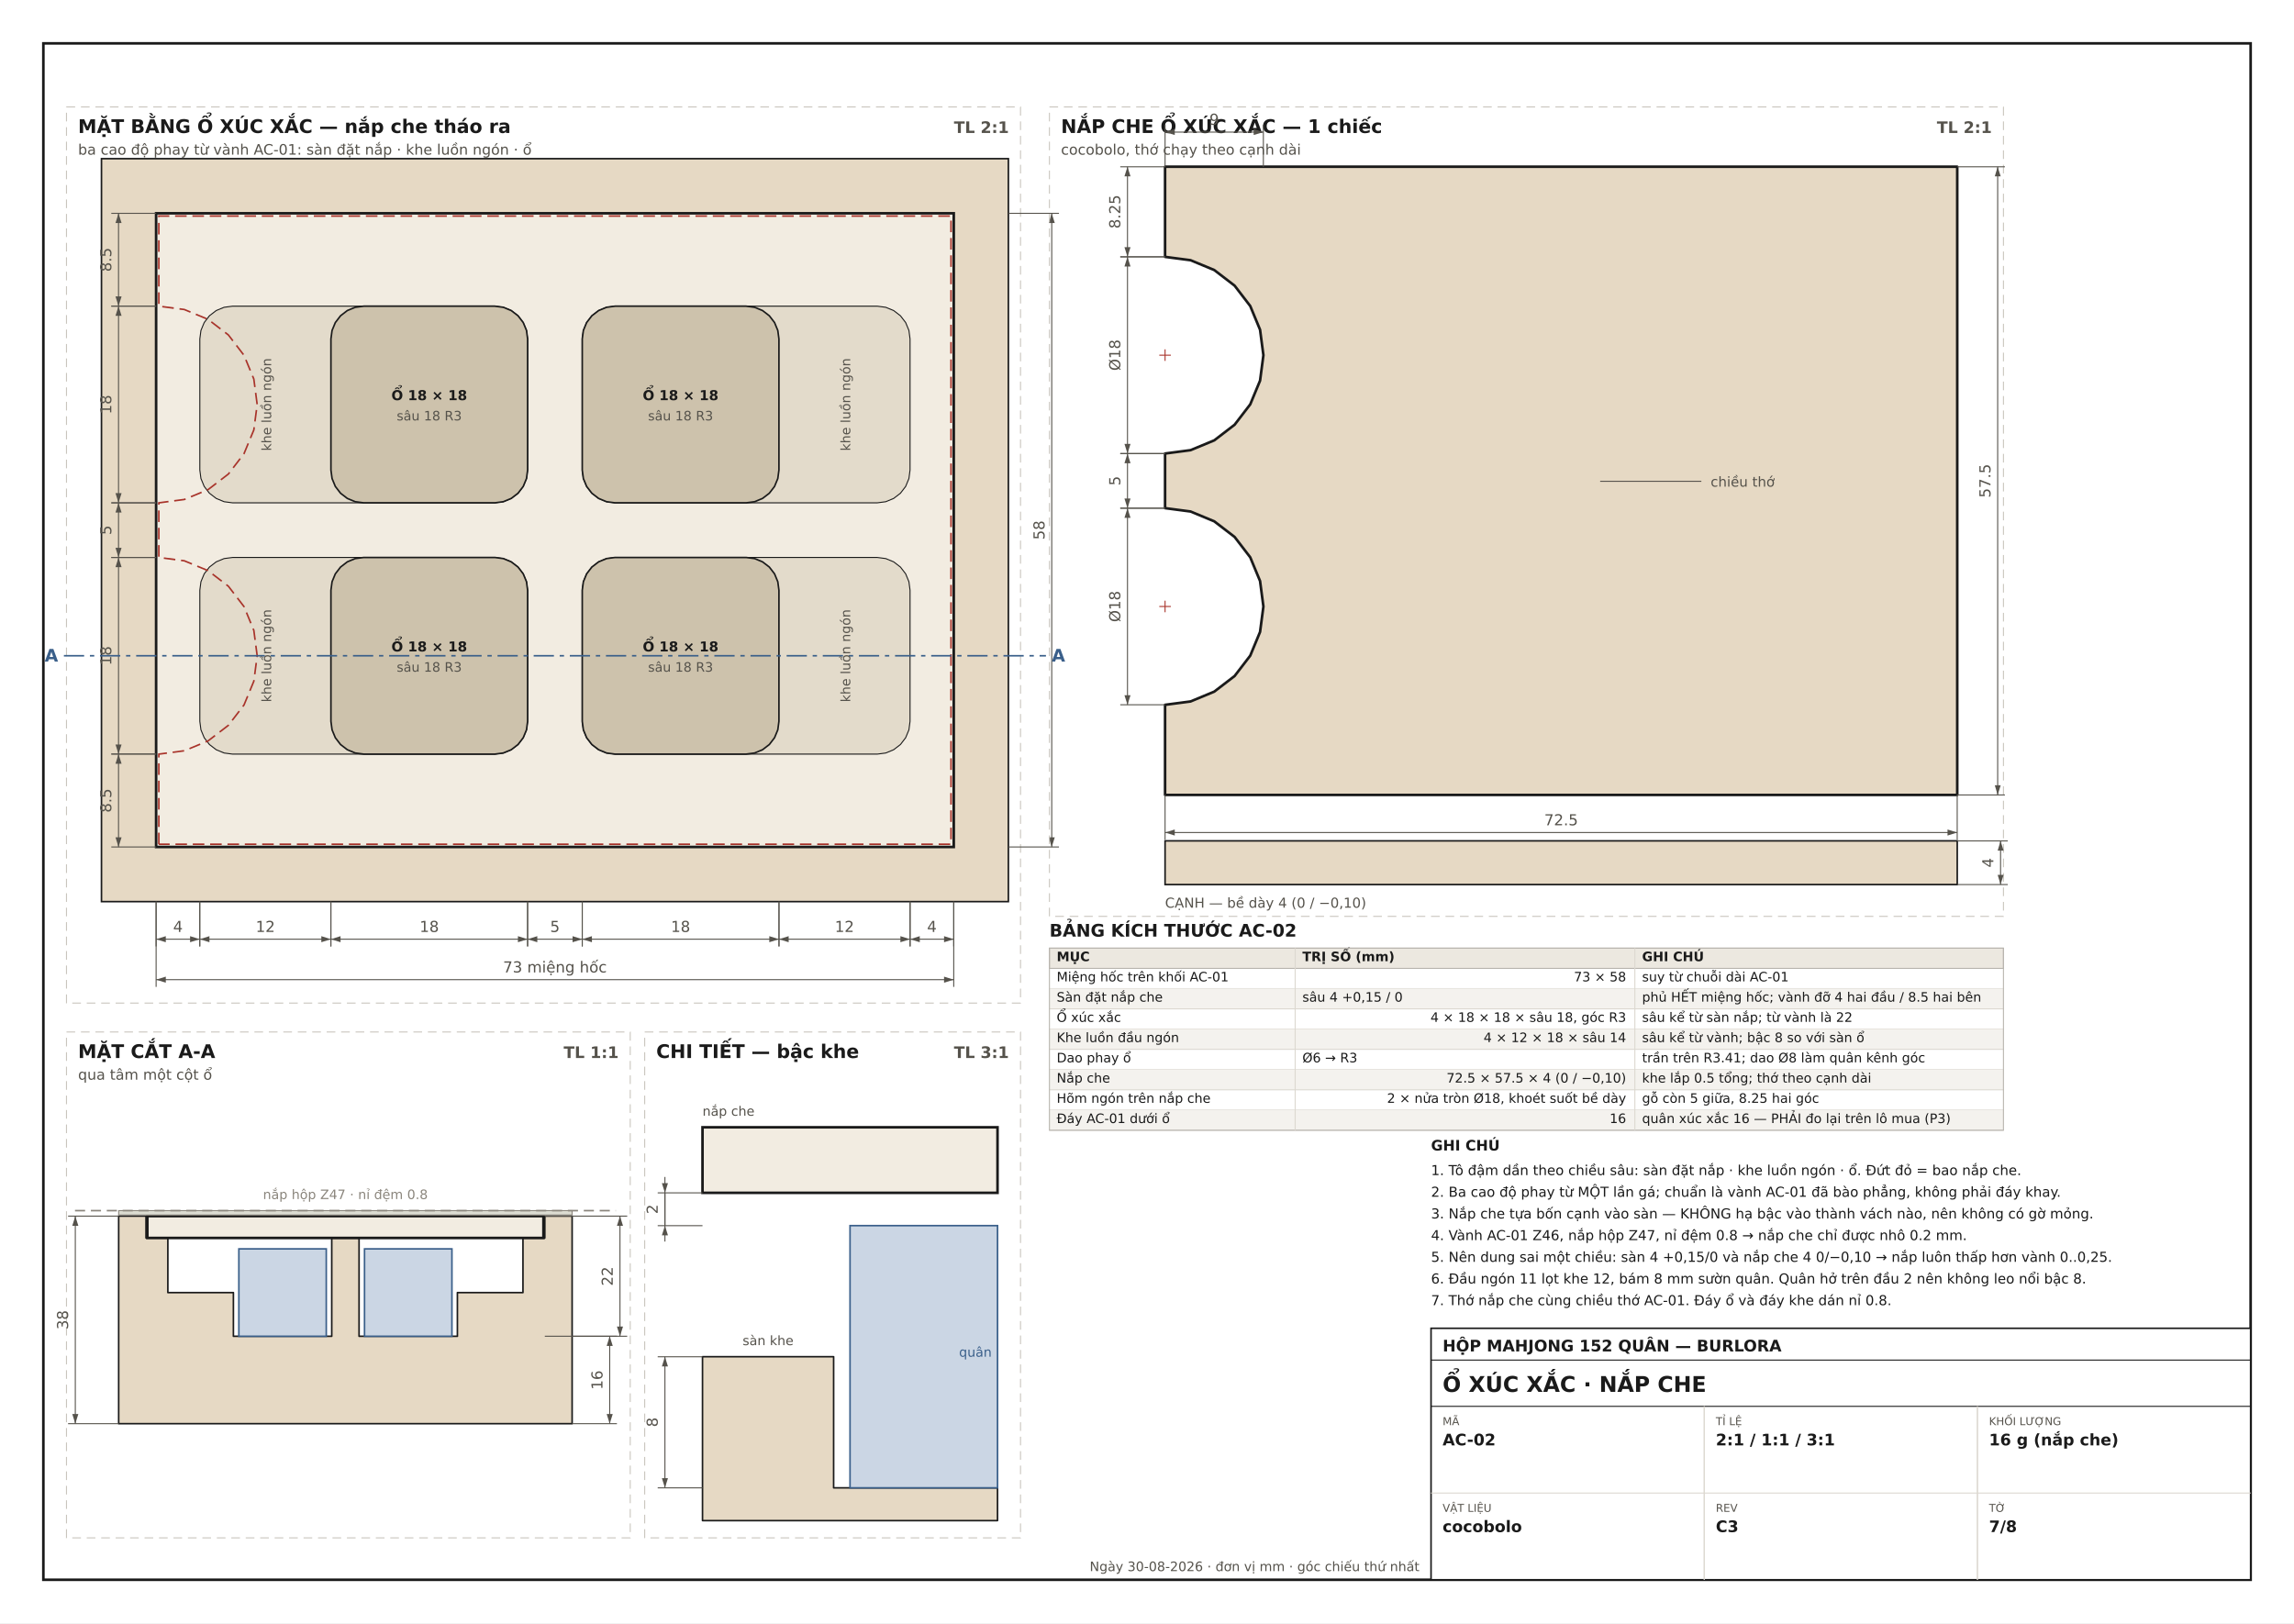
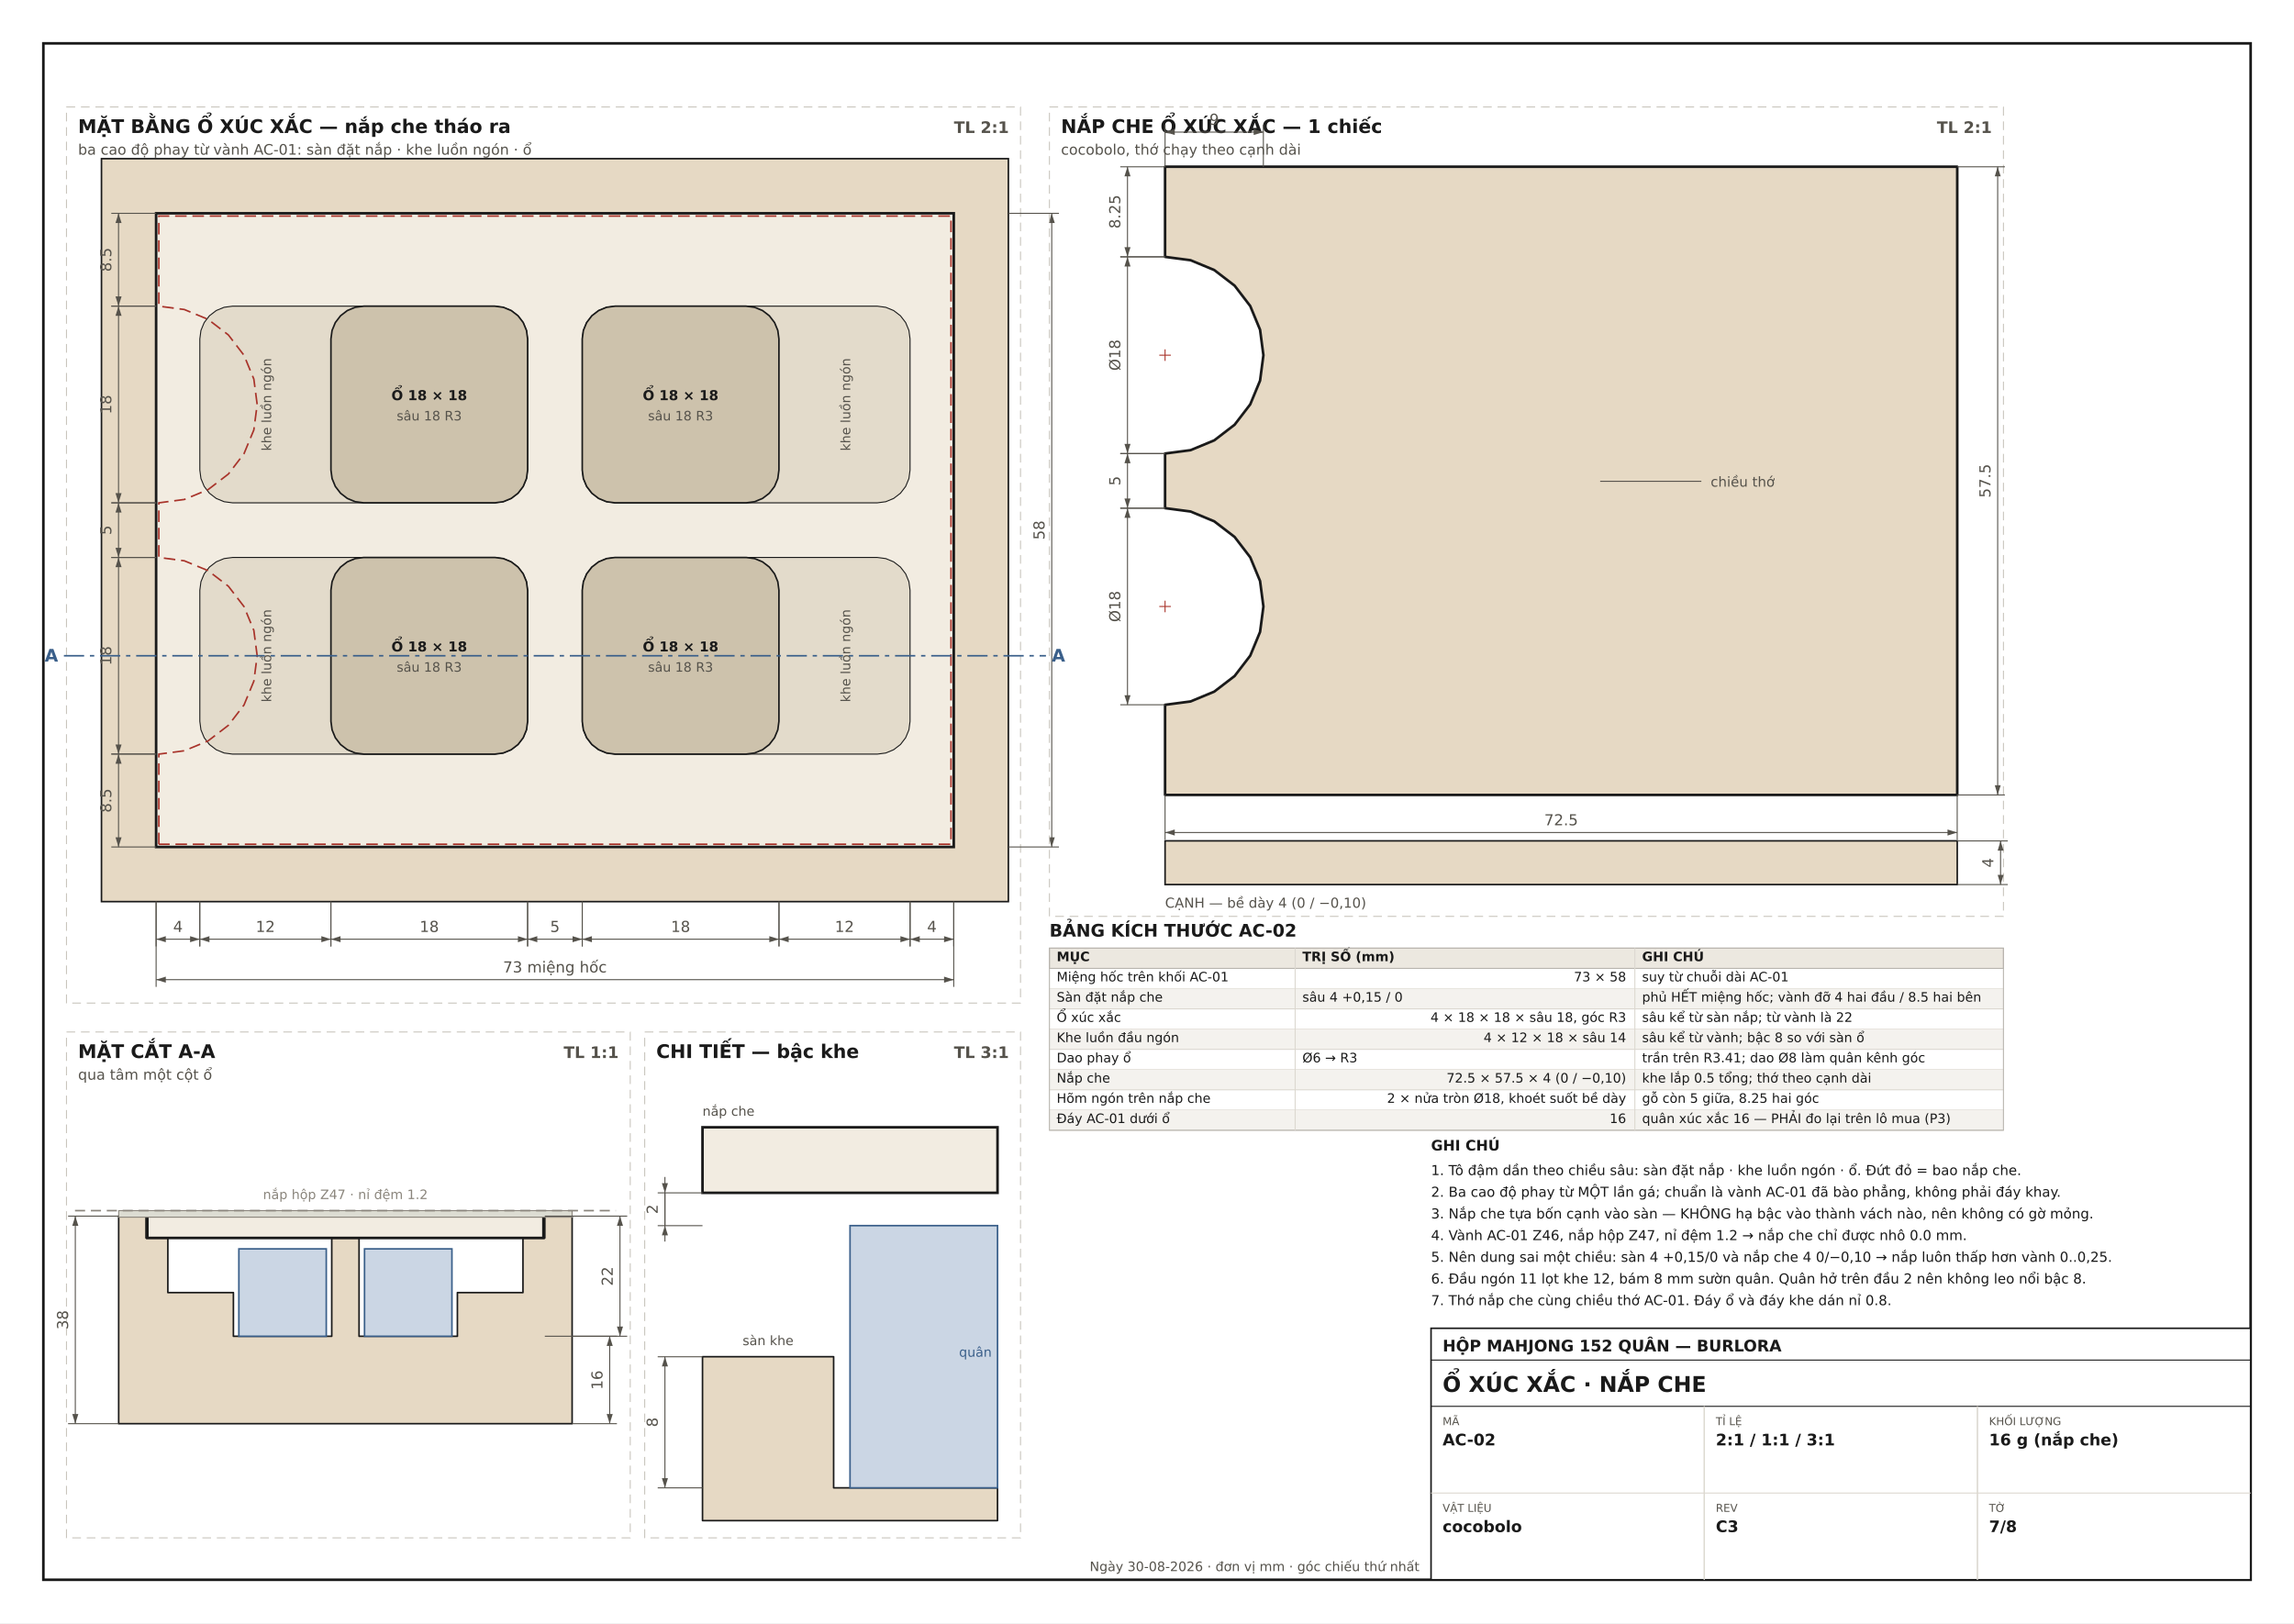
<svg xmlns="http://www.w3.org/2000/svg" width="1587" height="1123" viewBox="0 0 1587 1123" font-family="DejaVu Sans" font-size="10">
  <rect width="100%" height="100%" fill="#ffffff" />
  <rect x="30" y="30" width="1527" height="1063" fill="none" stroke="#1a1a1a" stroke-width="1.8" />
  <text x="990" y="796" font-size="10" font-weight="bold" fill="#1a1a1a">GHI CHÚ</text>
  <text x="990" y="813" font-size="9.5" fill="#1a1a1a">1. Tô đậm dần theo chiều sâu: sàn đặt nắp · khe luồn ngón · ổ. Đứt đỏ = bao nắp che.</text>
  <text x="990" y="828" font-size="9.5" fill="#1a1a1a">2. Ba cao độ phay từ MỘT lần gá; chuẩn là vành AC-01 đã bào phẳng, không phải đáy khay.</text>
  <text x="990" y="843" font-size="9.5" fill="#1a1a1a">3. Nắp che tựa bốn cạnh vào sàn — KHÔNG hạ bậc vào thành vách nào, nên không có gờ mỏng.</text>
-   <text x="990" y="858" font-size="9.5" fill="#1a1a1a">4. Vành AC-01 Z46, nắp hộp Z47, nỉ đệm 0.8 → nắp che chỉ được nhô 0.2 mm.</text>
+   <text x="990" y="858" font-size="9.5" fill="#1a1a1a">4. Vành AC-01 Z46, nắp hộp Z47, nỉ đệm 1.2 → nắp che chỉ được nhô 0.0 mm.</text>
  <text x="990" y="873" font-size="9.5" fill="#1a1a1a">5. Nên dung sai một chiều: sàn 4 +0,15/0 và nắp che 4 0/−0,10 → nắp luôn thấp hơn vành 0..0,25.</text>
  <text x="990" y="888" font-size="9.5" fill="#1a1a1a">6. Đầu ngón 11 lọt khe 12, bám 8 mm sườn quân. Quân hở trên đầu 2 nên không leo nổi bậc 8.</text>
  <text x="990" y="903" font-size="9.5" fill="#1a1a1a">7. Thớ nắp che cùng chiều thớ AC-01. Đáy ổ và đáy khe dán nỉ 0.8.</text>
  <rect x="46" y="74" width="660" height="620" fill="none" stroke="#c9c5bd" stroke-width="0.7" stroke-dasharray="6,4" />
  <text x="54" y="92" font-size="13" font-weight="bold" fill="#1a1a1a">MẶT BẰNG Ổ XÚC XẮC — nắp che tháo ra</text>
  <text x="54" y="107" font-size="10" fill="#55524b">ba cao độ phay từ vành AC-01: sàn đặt nắp · khe luồn ngón · ổ</text>
  <text x="698" y="92" text-anchor="end" font-size="11" font-weight="bold" fill="#55524b">TL 2:1</text>
  <rect x="70.20" y="109.78" width="627.40" height="514.02" fill="#e6d9c4" stroke="#1a1a1a" stroke-width="1.1" />
  <rect x="108.00" y="147.57" width="551.81" height="438.43" fill="#f2ece1" stroke="#1a1a1a" stroke-width="1.8" />
  <polygon points="342.33,521.75 348.20,520.98 353.67,518.71 358.37,515.11 361.97,510.41 364.24,504.94 365.01,499.07 365.01,408.36 364.24,402.49 361.97,397.02 358.37,392.33 353.67,388.72 348.20,386.46 342.33,385.69 160.91,385.69 155.04,386.46 149.57,388.72 144.88,392.33 141.27,397.02 139.01,402.49 138.24,408.36 138.24,499.07 139.01,504.94 141.27,510.41 144.88,515.11 149.57,518.71 155.04,520.98 160.91,521.75" fill="#e3dbcb" stroke="#1a1a1a" stroke-width="0.7" stroke-linejoin="round" />
  <polygon points="606.90,521.75 612.77,520.98 618.24,518.71 622.93,515.11 626.54,510.41 628.80,504.94 629.57,499.07 629.57,408.36 628.80,402.49 626.54,397.02 622.93,392.33 618.24,388.72 612.77,386.46 606.90,385.69 425.48,385.69 419.61,386.46 414.14,388.72 409.45,392.33 405.84,397.02 403.58,402.49 402.80,408.36 402.80,499.07 403.58,504.94 405.84,510.41 409.45,515.11 414.14,518.71 419.61,520.98 425.48,521.75" fill="#e3dbcb" stroke="#1a1a1a" stroke-width="0.7" stroke-linejoin="round" />
  <polygon points="342.33,347.89 348.20,347.12 353.67,344.85 358.37,341.25 361.97,336.55 364.24,331.08 365.01,325.21 365.01,234.50 364.24,228.63 361.97,223.17 358.37,218.47 353.67,214.86 348.20,212.60 342.33,211.83 160.91,211.83 155.04,212.60 149.57,214.86 144.88,218.47 141.27,223.17 139.01,228.63 138.24,234.50 138.24,325.21 139.01,331.08 141.27,336.55 144.88,341.25 149.57,344.85 155.04,347.12 160.91,347.89" fill="#e3dbcb" stroke="#1a1a1a" stroke-width="0.7" stroke-linejoin="round" />
  <polygon points="606.90,347.89 612.77,347.12 618.24,344.85 622.93,341.25 626.54,336.55 628.80,331.08 629.57,325.21 629.57,234.50 628.80,228.63 626.54,223.17 622.93,218.47 618.24,214.86 612.77,212.60 606.90,211.83 425.48,211.83 419.61,212.60 414.14,214.86 409.45,218.47 405.84,223.17 403.58,228.63 402.80,234.50 402.80,325.21 403.58,331.08 405.84,336.55 409.45,341.25 414.14,344.85 419.61,347.12 425.48,347.89" fill="#e3dbcb" stroke="#1a1a1a" stroke-width="0.7" stroke-linejoin="round" />
  <polygon points="342.33,521.75 348.20,520.98 353.67,518.71 358.37,515.11 361.97,510.41 364.24,504.94 365.01,499.07 365.01,408.36 364.24,402.49 361.97,397.02 358.37,392.33 353.67,388.72 348.20,386.46 342.33,385.69 251.62,385.69 245.75,386.46 240.28,388.72 235.59,392.33 231.98,397.02 229.72,402.49 228.94,408.36 228.94,499.07 229.72,504.94 231.98,510.41 235.59,515.11 240.28,518.71 245.75,520.98 251.62,521.75" fill="#cdc2ac" stroke="#1a1a1a" stroke-width="1.1" stroke-linejoin="round" />
  <polygon points="516.19,521.75 522.06,520.98 527.53,518.71 532.22,515.11 535.83,510.41 538.09,504.94 538.87,499.07 538.87,408.36 538.09,402.49 535.83,397.02 532.22,392.33 527.53,388.72 522.06,386.46 516.19,385.69 425.48,385.69 419.61,386.46 414.14,388.72 409.45,392.33 405.84,397.02 403.58,402.49 402.80,408.36 402.80,499.07 403.58,504.94 405.84,510.41 409.45,515.11 414.14,518.71 419.61,520.98 425.48,521.75" fill="#cdc2ac" stroke="#1a1a1a" stroke-width="1.1" stroke-linejoin="round" />
  <polygon points="342.33,347.89 348.20,347.12 353.67,344.85 358.37,341.25 361.97,336.55 364.24,331.08 365.01,325.21 365.01,234.50 364.24,228.63 361.97,223.17 358.37,218.47 353.67,214.86 348.20,212.60 342.33,211.83 251.62,211.83 245.75,212.60 240.28,214.86 235.59,218.47 231.98,223.17 229.72,228.63 228.94,234.50 228.94,325.21 229.72,331.08 231.98,336.55 235.59,341.25 240.28,344.85 245.75,347.12 251.62,347.89" fill="#cdc2ac" stroke="#1a1a1a" stroke-width="1.1" stroke-linejoin="round" />
  <polygon points="516.19,347.89 522.06,347.12 527.53,344.85 532.22,341.25 535.83,336.55 538.09,331.08 538.87,325.21 538.87,234.50 538.09,228.63 535.83,223.17 532.22,218.47 527.53,214.86 522.06,212.60 516.19,211.83 425.48,211.83 419.61,212.60 414.14,214.86 409.45,218.47 405.84,223.17 403.58,228.63 402.80,234.50 402.80,325.21 403.58,331.08 405.84,336.55 409.45,341.25 414.14,344.85 419.61,347.12 425.48,347.89" fill="#cdc2ac" stroke="#1a1a1a" stroke-width="1.1" stroke-linejoin="round" />
  <path d="M 109.89,584.11 L 109.89,521.75 L 109.89,521.75 L 127.50,519.43 L 143.91,512.63 L 158.00,501.82 L 168.81,487.73 L 175.60,471.32 L 177.92,453.72 L 175.60,436.11 L 168.81,419.70 L 158.00,405.61 L 143.91,394.80 L 127.50,388.00 L 109.89,385.69 L 109.89,385.69 L 109.89,347.89 L 109.89,347.89 L 127.50,345.57 L 143.91,338.78 L 158.00,327.96 L 168.81,313.87 L 175.60,297.47 L 177.92,279.86 L 175.60,262.25 L 168.81,245.84 L 158.00,231.75 L 143.91,220.94 L 127.50,214.14 L 109.89,211.83 L 109.89,211.83 L 109.89,149.46 L 657.92,149.46 L 657.92,584.11 L 109.89,584.11" fill="none" stroke="#a8332a" stroke-width="1.1" stroke-dasharray="8,4" />
  <line x1="108.0" y1="623.8" x2="108.0" y2="654.8" stroke="#55524b" stroke-width="0.7" />
  <line x1="138.2" y1="623.8" x2="138.2" y2="654.8" stroke="#55524b" stroke-width="0.7" />
  <line x1="108.0" y1="649.8" x2="138.2" y2="649.8" stroke="#55524b" stroke-width="0.7" />
  <polygon points="108.0,649.8 114.7,647.7 114.7,651.9" fill="#55524b" />
  <polygon points="138.2,649.8 131.5,651.9 131.5,647.7" fill="#55524b" />
  <text x="123.118" y="644.795" text-anchor="middle" font-size="10.5" fill="#55524b">4</text>
  <line x1="138.2" y1="623.8" x2="138.2" y2="654.8" stroke="#55524b" stroke-width="0.7" />
  <line x1="228.9" y1="623.8" x2="228.9" y2="654.8" stroke="#55524b" stroke-width="0.7" />
  <line x1="138.2" y1="649.8" x2="228.9" y2="649.8" stroke="#55524b" stroke-width="0.7" />
  <polygon points="138.2,649.8 144.9,647.7 144.9,651.9" fill="#55524b" />
  <polygon points="228.9,649.8 222.3,651.9 222.3,647.7" fill="#55524b" />
  <text x="183.591" y="644.795" text-anchor="middle" font-size="10.5" fill="#55524b">12</text>
  <line x1="228.9" y1="623.8" x2="228.9" y2="654.8" stroke="#55524b" stroke-width="0.7" />
  <line x1="365.0" y1="623.8" x2="365.0" y2="654.8" stroke="#55524b" stroke-width="0.7" />
  <line x1="228.9" y1="649.8" x2="365.0" y2="649.8" stroke="#55524b" stroke-width="0.7" />
  <polygon points="228.9,649.8 235.6,647.7 235.6,651.9" fill="#55524b" />
  <polygon points="365.0,649.8 358.3,651.9 358.3,647.7" fill="#55524b" />
  <text x="296.976" y="644.795" text-anchor="middle" font-size="10.5" fill="#55524b">18</text>
  <line x1="365.0" y1="623.8" x2="365.0" y2="654.8" stroke="#55524b" stroke-width="0.7" />
  <line x1="402.8" y1="623.8" x2="402.8" y2="654.8" stroke="#55524b" stroke-width="0.7" />
  <line x1="365.0" y1="649.8" x2="402.8" y2="649.8" stroke="#55524b" stroke-width="0.7" />
  <polygon points="365.0,649.8 371.7,647.7 371.7,651.9" fill="#55524b" />
  <polygon points="402.8,649.8 396.1,651.9 396.1,647.7" fill="#55524b" />
  <text x="383.906" y="644.795" text-anchor="middle" font-size="10.5" fill="#55524b">5</text>
  <line x1="402.8" y1="623.8" x2="402.8" y2="654.8" stroke="#55524b" stroke-width="0.7" />
  <line x1="538.9" y1="623.8" x2="538.9" y2="654.8" stroke="#55524b" stroke-width="0.7" />
  <line x1="402.8" y1="649.8" x2="538.9" y2="649.8" stroke="#55524b" stroke-width="0.7" />
  <polygon points="402.8,649.8 409.5,647.7 409.5,651.9" fill="#55524b" />
  <polygon points="538.9,649.8 532.2,651.9 532.2,647.7" fill="#55524b" />
  <text x="470.835" y="644.795" text-anchor="middle" font-size="10.5" fill="#55524b">18</text>
  <line x1="538.9" y1="623.8" x2="538.9" y2="654.8" stroke="#55524b" stroke-width="0.7" />
  <line x1="629.6" y1="623.8" x2="629.6" y2="654.8" stroke="#55524b" stroke-width="0.7" />
  <line x1="538.9" y1="649.8" x2="629.6" y2="649.8" stroke="#55524b" stroke-width="0.7" />
  <polygon points="538.9,649.8 545.6,647.7 545.6,651.9" fill="#55524b" />
  <polygon points="629.6,649.8 622.9,651.9 622.9,647.7" fill="#55524b" />
  <text x="584.221" y="644.795" text-anchor="middle" font-size="10.5" fill="#55524b">12</text>
  <line x1="629.6" y1="623.8" x2="629.6" y2="654.8" stroke="#55524b" stroke-width="0.7" />
  <line x1="659.8" y1="623.8" x2="659.8" y2="654.8" stroke="#55524b" stroke-width="0.7" />
  <line x1="629.6" y1="649.8" x2="659.8" y2="649.8" stroke="#55524b" stroke-width="0.7" />
  <polygon points="629.6,649.8 636.3,647.7 636.3,651.9" fill="#55524b" />
  <polygon points="659.8,649.8 653.1,651.9 653.1,647.7" fill="#55524b" />
  <text x="644.693" y="644.795" text-anchor="middle" font-size="10.5" fill="#55524b">4</text>
  <line x1="108.0" y1="623.8" x2="108.0" y2="682.8" stroke="#55524b" stroke-width="0.7" />
  <line x1="659.8" y1="623.8" x2="659.8" y2="682.8" stroke="#55524b" stroke-width="0.7" />
  <line x1="108.0" y1="677.8" x2="659.8" y2="677.8" stroke="#55524b" stroke-width="0.7" />
  <polygon points="108.0,677.8 114.7,675.7 114.7,679.9" fill="#55524b" />
  <polygon points="659.8,677.8 653.1,679.9 653.1,675.7" fill="#55524b" />
  <text x="383.906" y="672.795" text-anchor="middle" font-size="10.5" fill="#55524b">73  miệng hốc</text>
  <line x1="108.0" y1="586.0" x2="77.0" y2="586.0" stroke="#55524b" stroke-width="0.7" />
  <line x1="108.0" y1="521.7" x2="77.0" y2="521.7" stroke="#55524b" stroke-width="0.7" />
  <line x1="82.0" y1="586.0" x2="82.0" y2="521.7" stroke="#55524b" stroke-width="0.7" />
  <polygon points="82.0,586.0 79.9,579.3 84.1,579.3" fill="#55524b" />
  <polygon points="82.0,521.7 84.1,528.4 79.9,528.4" fill="#55524b" />
  <g transform="translate(77.0,553.9) rotate(-90)">
    <text x="0" y="0" text-anchor="middle" font-size="10.5" fill="#55524b">8.5</text>
  </g>
  <line x1="108.0" y1="521.7" x2="77.0" y2="521.7" stroke="#55524b" stroke-width="0.7" />
  <line x1="108.0" y1="385.7" x2="77.0" y2="385.7" stroke="#55524b" stroke-width="0.7" />
  <line x1="82.0" y1="521.7" x2="82.0" y2="385.7" stroke="#55524b" stroke-width="0.7" />
  <polygon points="82.0,521.7 79.9,515.1 84.1,515.1" fill="#55524b" />
  <polygon points="82.0,385.7 84.1,392.4 79.9,392.4" fill="#55524b" />
  <g transform="translate(77.0,453.7) rotate(-90)">
    <text x="0" y="0" text-anchor="middle" font-size="10.5" fill="#55524b">18</text>
  </g>
  <line x1="108.0" y1="385.7" x2="77.0" y2="385.7" stroke="#55524b" stroke-width="0.7" />
  <line x1="108.0" y1="347.9" x2="77.0" y2="347.9" stroke="#55524b" stroke-width="0.7" />
  <line x1="82.0" y1="385.7" x2="82.0" y2="347.9" stroke="#55524b" stroke-width="0.7" />
  <polygon points="82.0,385.7 79.9,379.0 84.1,379.0" fill="#55524b" />
  <polygon points="82.0,347.9 84.1,354.6 79.9,354.6" fill="#55524b" />
  <g transform="translate(77.0,366.8) rotate(-90)">
    <text x="0" y="0" text-anchor="middle" font-size="10.5" fill="#55524b">5</text>
  </g>
  <line x1="108.0" y1="347.9" x2="77.0" y2="347.9" stroke="#55524b" stroke-width="0.7" />
  <line x1="108.0" y1="211.8" x2="77.0" y2="211.8" stroke="#55524b" stroke-width="0.7" />
  <line x1="82.0" y1="347.9" x2="82.0" y2="211.8" stroke="#55524b" stroke-width="0.7" />
  <polygon points="82.0,347.9 79.9,341.2 84.1,341.2" fill="#55524b" />
  <polygon points="82.0,211.8 84.1,218.5 79.9,218.5" fill="#55524b" />
  <g transform="translate(77.0,279.9) rotate(-90)">
    <text x="0" y="0" text-anchor="middle" font-size="10.5" fill="#55524b">18</text>
  </g>
  <line x1="108.0" y1="211.8" x2="77.0" y2="211.8" stroke="#55524b" stroke-width="0.7" />
  <line x1="108.0" y1="147.6" x2="77.0" y2="147.6" stroke="#55524b" stroke-width="0.7" />
  <line x1="82.0" y1="211.8" x2="82.0" y2="147.6" stroke="#55524b" stroke-width="0.7" />
  <polygon points="82.0,211.8 79.9,205.1 84.1,205.1" fill="#55524b" />
  <polygon points="82.0,147.6 84.1,154.3 79.9,154.3" fill="#55524b" />
  <g transform="translate(77.0,179.7) rotate(-90)">
    <text x="0" y="0" text-anchor="middle" font-size="10.5" fill="#55524b">8.5</text>
  </g>
  <line x1="697.6" y1="586.0" x2="732.6" y2="586.0" stroke="#55524b" stroke-width="0.7" />
  <line x1="697.6" y1="147.6" x2="732.6" y2="147.6" stroke="#55524b" stroke-width="0.7" />
  <line x1="727.6" y1="586.0" x2="727.6" y2="147.6" stroke="#55524b" stroke-width="0.7" />
  <polygon points="727.6,586.0 725.5,579.3 729.7,579.3" fill="#55524b" />
  <polygon points="727.6,147.6 729.7,154.3 725.5,154.3" fill="#55524b" />
  <g transform="translate(722.6,366.8) rotate(-90)">
    <text x="0" y="0" text-anchor="middle" font-size="10.5" fill="#55524b">58</text>
  </g>
  <path d="M 44.2,453.7 L 723.6,453.7" stroke="#3a5f8a" stroke-width="1.1" stroke-dasharray="14,4,3,4" />
  <text x="40.205" y="457.717" text-anchor="end" font-size="12" font-weight="bold" fill="#3a5f8a">A</text>
  <text x="727.606" y="457.717" text-anchor="start" font-size="12" font-weight="bold" fill="#3a5f8a">A</text>
  <text x="296.976" y="450.717" text-anchor="middle" font-size="9.5" font-weight="bold" fill="#1a1a1a">Ổ 18 × 18</text>
  <text x="296.976" y="464.717" text-anchor="middle" font-size="9" fill="#55524b">sâu 18  R3</text>
  <text x="470.835" y="450.717" text-anchor="middle" font-size="9.5" font-weight="bold" fill="#1a1a1a">Ổ 18 × 18</text>
  <text x="470.835" y="464.717" text-anchor="middle" font-size="9" fill="#55524b">sâu 18  R3</text>
  <text x="296.976" y="276.858" text-anchor="middle" font-size="9.5" font-weight="bold" fill="#1a1a1a">Ổ 18 × 18</text>
  <text x="296.976" y="290.858" text-anchor="middle" font-size="9" fill="#55524b">sâu 18  R3</text>
  <text x="470.835" y="276.858" text-anchor="middle" font-size="9.5" font-weight="bold" fill="#1a1a1a">Ổ 18 × 18</text>
  <text x="470.835" y="290.858" text-anchor="middle" font-size="9" fill="#55524b">sâu 18  R3</text>
  <g transform="translate(183.6,453.7) rotate(-90)">
    <text x="0" y="4" text-anchor="middle" font-size="9" fill="#55524b">khe luồn ngón</text>
  </g>
  <g transform="translate(584.2,453.7) rotate(-90)">
    <text x="0" y="4" text-anchor="middle" font-size="9" fill="#55524b">khe luồn ngón</text>
  </g>
  <g transform="translate(183.6,279.9) rotate(-90)">
    <text x="0" y="4" text-anchor="middle" font-size="9" fill="#55524b">khe luồn ngón</text>
  </g>
  <g transform="translate(584.2,279.9) rotate(-90)">
    <text x="0" y="4" text-anchor="middle" font-size="9" fill="#55524b">khe luồn ngón</text>
  </g>
  <rect x="46" y="714" width="390" height="350" fill="none" stroke="#c9c5bd" stroke-width="0.7" stroke-dasharray="6,4" />
  <text x="54" y="732" font-size="13" font-weight="bold" fill="#1a1a1a">MẶT CẮT A-A</text>
  <text x="54" y="747" font-size="10" fill="#55524b">qua tâm một cột ổ</text>
  <text x="428" y="732" text-anchor="end" font-size="11" font-weight="bold" fill="#55524b">TL 1:1</text>
  <polygon points="82.10,985.00 395.80,985.00 395.80,841.38 376.91,841.38 376.91,856.50 361.79,856.50 361.79,894.29 316.43,894.29 316.43,924.53 248.40,924.53 248.40,856.50 229.50,856.50 229.50,924.53 161.47,924.53 161.47,894.29 116.12,894.29 116.12,856.50 101.00,856.50 101.00,841.38 82.10,841.38" fill="#e6d9c4" stroke="#1a1a1a" stroke-width="1.1" stroke-linejoin="round" />
  <rect x="101.94" y="841.38" width="274.02" height="15.12" fill="#f2ece1" stroke="#1a1a1a" stroke-width="1.8" />
  <rect x="165.25" y="864.06" width="60.47" height="60.47" fill="#cbd6e4" stroke="#3a5f8a" stroke-width="1.1" />
  <rect x="252.18" y="864.06" width="60.47" height="60.47" fill="#cbd6e4" stroke="#3a5f8a" stroke-width="1.1" />
-   <rect x="82.10" y="837.60" width="313.70" height="3.02" fill="#dcdcd2" stroke="#8a857c" stroke-width="0.7" />
+   <rect x="82.10" y="837.60" width="313.70" height="4.54" fill="#dcdcd2" stroke="#8a857c" stroke-width="0.7" />
  <path d="M 51.87,837.60 L 426.04,837.60" fill="none" stroke="#8a857c" stroke-width="1.1" stroke-dasharray="7,4" />
  <line x1="82.1" y1="985.0" x2="47.1" y2="985.0" stroke="#55524b" stroke-width="0.7" />
  <line x1="82.1" y1="841.4" x2="47.1" y2="841.4" stroke="#55524b" stroke-width="0.7" />
  <line x1="52.1" y1="985.0" x2="52.1" y2="841.4" stroke="#55524b" stroke-width="0.7" />
  <polygon points="52.1,985.0 50.0,978.3 54.2,978.3" fill="#55524b" />
  <polygon points="52.1,841.4 54.2,848.1 50.0,848.1" fill="#55524b" />
  <g transform="translate(47.1,913.2) rotate(-90)">
    <text x="0" y="0" text-anchor="middle" font-size="10.5" fill="#55524b">38</text>
  </g>
  <line x1="395.8" y1="985.0" x2="426.8" y2="985.0" stroke="#55524b" stroke-width="0.7" />
  <line x1="395.8" y1="924.5" x2="426.8" y2="924.5" stroke="#55524b" stroke-width="0.7" />
  <line x1="421.8" y1="985.0" x2="421.8" y2="924.5" stroke="#55524b" stroke-width="0.7" />
  <polygon points="421.8,985.0 419.7,978.3 423.9,978.3" fill="#55524b" />
  <polygon points="421.8,924.5 423.9,931.2 419.7,931.2" fill="#55524b" />
  <g transform="translate(416.8,954.8) rotate(-90)">
    <text x="0" y="0" text-anchor="middle" font-size="10.5" fill="#55524b">16</text>
  </g>
  <line x1="376.9" y1="924.5" x2="433.9" y2="924.5" stroke="#55524b" stroke-width="0.7" />
  <line x1="376.9" y1="841.4" x2="433.9" y2="841.4" stroke="#55524b" stroke-width="0.7" />
  <line x1="428.9" y1="924.5" x2="428.9" y2="841.4" stroke="#55524b" stroke-width="0.7" />
  <polygon points="428.9,924.5 426.8,917.8 431.0,917.8" fill="#55524b" />
  <polygon points="428.9,841.4 431.0,848.1 426.8,848.1" fill="#55524b" />
  <g transform="translate(423.9,883.0) rotate(-90)">
    <text x="0" y="0" text-anchor="middle" font-size="10.5" fill="#55524b">22</text>
  </g>
-   <text x="238.953" y="829.598" text-anchor="middle" font-size="9" fill="#8a857c">nắp hộp Z47 · nỉ đệm 0.8</text>
+   <text x="238.953" y="829.598" text-anchor="middle" font-size="9" fill="#8a857c">nắp hộp Z47 · nỉ đệm 1.2</text>
  <rect x="726" y="74" width="660" height="560" fill="none" stroke="#c9c5bd" stroke-width="0.7" stroke-dasharray="6,4" />
  <text x="734" y="92" font-size="13" font-weight="bold" fill="#1a1a1a">NẮP CHE Ổ XÚC XẮC — 1 chiếc</text>
  <text x="734" y="107" font-size="10" fill="#55524b">cocobolo, thớ chạy theo cạnh dài</text>
  <text x="1378" y="92" text-anchor="end" font-size="11" font-weight="bold" fill="#55524b">TL 2:1</text>
  <polygon points="806.00,550.00 806.00,487.64 806.00,487.64 823.61,485.32 840.02,478.52 854.11,467.71 864.92,453.62 871.71,437.21 874.03,419.61 871.71,402.00 864.92,385.59 854.11,371.50 840.02,360.69 823.61,353.89 806.00,351.57 806.00,351.57 806.00,313.78 806.00,313.78 823.61,311.46 840.02,304.67 854.11,293.85 864.92,279.76 871.71,263.36 874.03,245.75 871.71,228.14 864.92,211.73 854.11,197.64 840.02,186.83 823.61,180.03 806.00,177.72 806.00,177.72 806.00,115.35 1354.03,115.35 1354.03,550.00 806.00,550.00" fill="#e6d9c4" stroke="#1a1a1a" stroke-width="1.8" stroke-linejoin="round" />
  <line x1="806.0" y1="550.0" x2="806.0" y2="581.0" stroke="#55524b" stroke-width="0.7" />
  <line x1="1354.0" y1="550.0" x2="1354.0" y2="581.0" stroke="#55524b" stroke-width="0.7" />
  <line x1="806.0" y1="576.0" x2="1354.0" y2="576.0" stroke="#55524b" stroke-width="0.7" />
  <polygon points="806.0,576.0 812.7,573.9 812.7,578.1" fill="#55524b" />
  <polygon points="1354.0,576.0 1347.3,578.1 1347.3,573.9" fill="#55524b" />
  <text x="1080.016" y="571.0" text-anchor="middle" font-size="10.5" fill="#55524b">72.5</text>
  <line x1="1354.0" y1="550.0" x2="1387.0" y2="550.0" stroke="#55524b" stroke-width="0.7" />
  <line x1="1354.0" y1="115.4" x2="1387.0" y2="115.4" stroke="#55524b" stroke-width="0.7" />
  <line x1="1382.0" y1="550.0" x2="1382.0" y2="115.4" stroke="#55524b" stroke-width="0.7" />
  <polygon points="1382.0,550.0 1380.0,543.3 1384.1,543.3" fill="#55524b" />
  <polygon points="1382.0,115.4 1384.1,122.0 1380.0,122.0" fill="#55524b" />
  <g transform="translate(1377.0,332.7) rotate(-90)">
    <text x="0" y="0" text-anchor="middle" font-size="10.5" fill="#55524b">57.5</text>
  </g>
  <path d="M 802.0,419.606 L 810.0,419.606 M 806.0,415.6 L 806.0,423.6" stroke="#a8332a" stroke-width="0.7" />
  <line x1="806.0" y1="487.6" x2="775.0" y2="487.6" stroke="#55524b" stroke-width="0.7" />
  <line x1="806.0" y1="351.6" x2="775.0" y2="351.6" stroke="#55524b" stroke-width="0.7" />
  <line x1="780.0" y1="487.6" x2="780.0" y2="351.6" stroke="#55524b" stroke-width="0.7" />
  <polygon points="780.0,487.6 777.9,481.0 782.1,481.0" fill="#55524b" />
  <polygon points="780.0,351.6 782.1,358.3 777.9,358.3" fill="#55524b" />
  <g transform="translate(775.0,419.6) rotate(-90)">
    <text x="0" y="0" text-anchor="middle" font-size="10.5" fill="#55524b">Ø18</text>
  </g>
  <path d="M 802.0,245.748 L 810.0,245.748 M 806.0,241.7 L 806.0,249.7" stroke="#a8332a" stroke-width="0.7" />
  <line x1="806.0" y1="313.8" x2="775.0" y2="313.8" stroke="#55524b" stroke-width="0.7" />
  <line x1="806.0" y1="177.7" x2="775.0" y2="177.7" stroke="#55524b" stroke-width="0.7" />
  <line x1="780.0" y1="313.8" x2="780.0" y2="177.7" stroke="#55524b" stroke-width="0.7" />
  <polygon points="780.0,313.8 777.9,307.1 782.1,307.1" fill="#55524b" />
  <polygon points="780.0,177.7 782.1,184.4 777.9,184.4" fill="#55524b" />
  <g transform="translate(775.0,245.7) rotate(-90)">
    <text x="0" y="0" text-anchor="middle" font-size="10.5" fill="#55524b">Ø18</text>
  </g>
  <line x1="806.0" y1="351.6" x2="775.0" y2="351.6" stroke="#55524b" stroke-width="0.7" />
  <line x1="806.0" y1="313.8" x2="775.0" y2="313.8" stroke="#55524b" stroke-width="0.7" />
  <line x1="780.0" y1="351.6" x2="780.0" y2="313.8" stroke="#55524b" stroke-width="0.7" />
  <polygon points="780.0,351.6 777.9,344.9 782.1,344.9" fill="#55524b" />
  <polygon points="780.0,313.8 782.1,320.5 777.9,320.5" fill="#55524b" />
  <g transform="translate(775.0,332.7) rotate(-90)">
    <text x="0" y="0" text-anchor="middle" font-size="10.5" fill="#55524b">5</text>
  </g>
  <line x1="806.0" y1="177.7" x2="775.0" y2="177.7" stroke="#55524b" stroke-width="0.7" />
  <line x1="806.0" y1="115.4" x2="775.0" y2="115.4" stroke="#55524b" stroke-width="0.7" />
  <line x1="780.0" y1="177.7" x2="780.0" y2="115.4" stroke="#55524b" stroke-width="0.7" />
  <polygon points="780.0,177.7 777.9,171.0 782.1,171.0" fill="#55524b" />
  <polygon points="780.0,115.4 782.1,122.0 777.9,122.0" fill="#55524b" />
  <g transform="translate(775.0,146.5) rotate(-90)">
    <text x="0" y="0" text-anchor="middle" font-size="10.5" fill="#55524b">8.25</text>
  </g>
  <line x1="806.0" y1="115.4" x2="806.0" y2="86.4" stroke="#55524b" stroke-width="0.7" />
  <line x1="874.0" y1="115.4" x2="874.0" y2="86.4" stroke="#55524b" stroke-width="0.7" />
  <line x1="806.0" y1="91.4" x2="874.0" y2="91.4" stroke="#55524b" stroke-width="0.7" />
  <polygon points="806.0,91.4 812.7,89.3 812.7,93.4" fill="#55524b" />
  <polygon points="874.0,91.4 867.3,93.4 867.3,89.3" fill="#55524b" />
  <text x="840.016" y="86.354" text-anchor="middle" font-size="10.5" fill="#55524b">9</text>
  <path d="M 1107,333 L 1177,333" stroke="#55524b" stroke-width="0.7" />
  <text x="1183.417" y="336.677" font-size="9.5" fill="#55524b">chiều thớ</text>
  <rect x="806.00" y="581.76" width="548.03" height="30.24" fill="#e6d9c4" stroke="#1a1a1a" stroke-width="1.1" />
  <line x1="1354.0" y1="612.0" x2="1389.0" y2="612.0" stroke="#55524b" stroke-width="0.7" />
  <line x1="1354.0" y1="581.8" x2="1389.0" y2="581.8" stroke="#55524b" stroke-width="0.7" />
  <line x1="1384.0" y1="612.0" x2="1384.0" y2="581.8" stroke="#55524b" stroke-width="0.7" />
  <polygon points="1384.0,612.0 1382.0,605.3 1386.1,605.3" fill="#55524b" />
  <polygon points="1384.0,581.8 1386.1,588.5 1382.0,588.5" fill="#55524b" />
  <g transform="translate(1379.0,596.9) rotate(-90)">
    <text x="0" y="0" text-anchor="middle" font-size="10.5" fill="#55524b">4</text>
  </g>
  <text x="806" y="628" font-size="9.5" fill="#55524b">CẠNH — bề dày 4 (0 / −0,10)</text>
  <rect x="446" y="714" width="260" height="350" fill="none" stroke="#c9c5bd" stroke-width="0.7" stroke-dasharray="6,4" />
  <text x="454" y="732" font-size="13" font-weight="bold" fill="#1a1a1a">CHI TIẾT — bậc khe</text>
  <text x="698" y="732" text-anchor="end" font-size="11" font-weight="bold" fill="#55524b">TL 3:1</text>
  <polygon points="486.00,1052.06 690.09,1052.06 690.09,1029.38 576.71,1029.38 576.71,938.67 486.00,938.67" fill="#e6d9c4" stroke="#1a1a1a" stroke-width="1.1" stroke-linejoin="round" />
  <rect x="486.00" y="779.93" width="204.09" height="45.35" fill="#f2ece1" stroke="#1a1a1a" stroke-width="1.8" />
  <rect x="588.05" y="847.97" width="102.05" height="181.42" fill="#cbd6e4" stroke="#3a5f8a" stroke-width="1.1" />
  <line x1="486.0" y1="1029.4" x2="455.0" y2="1029.4" stroke="#55524b" stroke-width="0.7" />
  <line x1="486.0" y1="938.7" x2="455.0" y2="938.7" stroke="#55524b" stroke-width="0.7" />
  <line x1="460.0" y1="1029.4" x2="460.0" y2="938.7" stroke="#55524b" stroke-width="0.7" />
  <polygon points="460.0,1029.4 457.9,1022.7 462.1,1022.7" fill="#55524b" />
  <polygon points="460.0,938.7 462.1,945.4 457.9,945.4" fill="#55524b" />
  <g transform="translate(455.0,984.0) rotate(-90)">
    <text x="0" y="0" text-anchor="middle" font-size="10.5" fill="#55524b">8</text>
  </g>
  <line x1="486.0" y1="848.0" x2="455.0" y2="848.0" stroke="#55524b" stroke-width="0.7" />
  <line x1="486.0" y1="825.3" x2="455.0" y2="825.3" stroke="#55524b" stroke-width="0.7" />
  <line x1="460.0" y1="848.0" x2="460.0" y2="825.3" stroke="#55524b" stroke-width="0.7" />
  <line x1="460.0" y1="859.0" x2="460.0" y2="814.3" stroke="#55524b" stroke-width="0.7" />
  <polygon points="460.0,848.0 462.1,854.7 457.9,854.7" fill="#55524b" />
  <polygon points="460.0,825.3 457.9,818.6 462.1,818.6" fill="#55524b" />
  <g transform="translate(455.0,836.6) rotate(-90)">
    <text x="0" y="0" text-anchor="middle" font-size="10.5" fill="#55524b">2</text>
  </g>
  <text x="531.354" y="930.674" text-anchor="middle" font-size="9" fill="#55524b">sàn khe</text>
  <text x="686.095" y="938.674" text-anchor="end" font-size="9" fill="#3a5f8a">quân</text>
  <text x="486.0" y="771.934" font-size="9" fill="#55524b">nắp che</text>
  <text x="726" y="648" font-size="12" font-weight="bold" fill="#1a1a1a">BẢNG KÍCH THƯỚC AC-02</text>
  <rect x="726" y="656" width="660" height="14" fill="#ece8e0" stroke="#b8b5ae" stroke-width="0.7" />
  <text x="731" y="665" font-size="9" font-weight="bold" fill="#1a1a1a">MỤC</text>
  <text x="901" y="665" font-size="9" font-weight="bold" fill="#1a1a1a">TRỊ SỐ (mm)</text>
  <text x="1136" y="665" font-size="9" font-weight="bold" fill="#1a1a1a">GHI CHÚ</text>
  <text x="731" y="679" text-anchor="start" font-size="9" fill="#1a1a1a">Miệng hốc trên khối AC-01</text>
  <text x="1125" y="679" text-anchor="end" font-size="9" fill="#1a1a1a">73 × 58</text>
  <text x="1136" y="679" text-anchor="start" font-size="9" fill="#1a1a1a">suy từ chuỗi dài AC-01</text>
  <line x1="726" y1="684.0" x2="1386" y2="684.0" stroke="#dcd8d0" stroke-width="0.7" />
  <rect x="726" y="684" width="660" height="14" fill="#f4f2ee" />
  <text x="731" y="693" text-anchor="start" font-size="9" fill="#1a1a1a">Sàn đặt nắp che</text>
  <text x="901" y="693" text-anchor="start" font-size="9" fill="#1a1a1a">sâu 4 +0,15 / 0</text>
  <text x="1136" y="693" text-anchor="start" font-size="9" fill="#1a1a1a">phủ HẾT miệng hốc; vành đỡ 4 hai đầu / 8.5 hai bên</text>
  <line x1="726" y1="698.0" x2="1386" y2="698.0" stroke="#dcd8d0" stroke-width="0.7" />
  <text x="731" y="707" text-anchor="start" font-size="9" fill="#1a1a1a">Ổ xúc xắc</text>
  <text x="1125" y="707" text-anchor="end" font-size="9" fill="#1a1a1a">4 × 18 × 18 × sâu 18, góc R3</text>
  <text x="1136" y="707" text-anchor="start" font-size="9" fill="#1a1a1a">sâu kể từ sàn nắp; từ vành là 22</text>
  <line x1="726" y1="712.0" x2="1386" y2="712.0" stroke="#dcd8d0" stroke-width="0.7" />
  <rect x="726" y="712" width="660" height="14" fill="#f4f2ee" />
  <text x="731" y="721" text-anchor="start" font-size="9" fill="#1a1a1a">Khe luồn đầu ngón</text>
  <text x="1125" y="721" text-anchor="end" font-size="9" fill="#1a1a1a">4 × 12 × 18 × sâu 14</text>
  <text x="1136" y="721" text-anchor="start" font-size="9" fill="#1a1a1a">sâu kể từ vành; bậc 8 so với sàn ổ</text>
  <line x1="726" y1="726.0" x2="1386" y2="726.0" stroke="#dcd8d0" stroke-width="0.7" />
  <text x="731" y="735" text-anchor="start" font-size="9" fill="#1a1a1a">Dao phay ổ</text>
  <text x="901" y="735" text-anchor="start" font-size="9" fill="#1a1a1a">Ø6 → R3</text>
  <text x="1136" y="735" text-anchor="start" font-size="9" fill="#1a1a1a">trần trên R3.41; dao Ø8 làm quân kênh góc</text>
  <line x1="726" y1="740.0" x2="1386" y2="740.0" stroke="#dcd8d0" stroke-width="0.7" />
  <rect x="726" y="740" width="660" height="14" fill="#f4f2ee" />
  <text x="731" y="749" text-anchor="start" font-size="9" fill="#1a1a1a">Nắp che</text>
  <text x="1125" y="749" text-anchor="end" font-size="9" fill="#1a1a1a">72.5 × 57.5 × 4 (0 / −0,10)</text>
  <text x="1136" y="749" text-anchor="start" font-size="9" fill="#1a1a1a">khe lắp 0.5 tổng; thớ theo cạnh dài</text>
  <line x1="726" y1="754.0" x2="1386" y2="754.0" stroke="#dcd8d0" stroke-width="0.7" />
  <text x="731" y="763" text-anchor="start" font-size="9" fill="#1a1a1a">Hõm ngón trên nắp che</text>
  <text x="1125" y="763" text-anchor="end" font-size="9" fill="#1a1a1a">2 × nửa tròn Ø18, khoét suốt bề dày</text>
  <text x="1136" y="763" text-anchor="start" font-size="9" fill="#1a1a1a">gỗ còn 5 giữa, 8.25 hai góc</text>
  <line x1="726" y1="768.0" x2="1386" y2="768.0" stroke="#dcd8d0" stroke-width="0.7" />
  <rect x="726" y="768" width="660" height="14" fill="#f4f2ee" />
  <text x="731" y="777" text-anchor="start" font-size="9" fill="#1a1a1a">Đáy AC-01 dưới ổ</text>
  <text x="1125" y="777" text-anchor="end" font-size="9" fill="#1a1a1a">16</text>
  <text x="1136" y="777" text-anchor="start" font-size="9" fill="#1a1a1a">quân xúc xắc 16 — PHẢI đo lại trên lô mua (P3)</text>
  <line x1="726" y1="782.0" x2="1386" y2="782.0" stroke="#dcd8d0" stroke-width="0.7" />
  <rect x="726" y="656" width="660" height="126" fill="none" stroke="#b8b5ae" stroke-width="0.7" />
  <line x1="896.0" y1="656" x2="896.0" y2="782" stroke="#dcd8d0" stroke-width="0.7" />
  <line x1="1131.0" y1="656" x2="1131.0" y2="782" stroke="#dcd8d0" stroke-width="0.7" />
  <rect x="990" y="919" width="567" height="174" fill="#fff" stroke="#1a1a1a" stroke-width="1.1" />
  <line x1="990" y1="941" x2="1557" y2="941" stroke="#1a1a1a" stroke-width="0.7" />
  <text x="998" y="935" font-size="11" font-weight="bold" fill="#1a1a1a">HỘP MAHJONG 152 QUÂN — BURLORA</text>
  <text x="998" y="963" font-size="15" font-weight="bold" fill="#1a1a1a">Ổ XÚC XẮC · NẮP CHE</text>
  <line x1="990" y1="973" x2="1557" y2="973" stroke="#1a1a1a" stroke-width="0.7" />
  <text x="998.0" y="986.0" font-size="7.5" fill="#55524b">MÃ</text>
  <text x="998.0" y="1000.0" font-size="11" font-weight="bold" fill="#1a1a1a">AC-02</text>
  <text x="1187.0" y="986.0" font-size="7.5" fill="#55524b">TỈ LỆ</text>
  <text x="1187.0" y="1000.0" font-size="11" font-weight="bold" fill="#1a1a1a">2:1 / 1:1 / 3:1</text>
  <line x1="1179.0" y1="973" x2="1179.0" y2="1093" stroke="#dcd8d0" stroke-width="0.7" />
  <text x="1376.0" y="986.0" font-size="7.5" fill="#55524b">KHỐI LƯỢNG</text>
  <text x="1376.0" y="1000.0" font-size="11" font-weight="bold" fill="#1a1a1a">16 g (nắp che)</text>
  <line x1="1368.0" y1="973" x2="1368.0" y2="1093" stroke="#dcd8d0" stroke-width="0.7" />
  <text x="998.0" y="1046.0" font-size="7.5" fill="#55524b">VẬT LIỆU</text>
  <text x="998.0" y="1060.0" font-size="11" font-weight="bold" fill="#1a1a1a">cocobolo</text>
  <text x="1187.0" y="1046.0" font-size="7.5" fill="#55524b">REV</text>
  <text x="1187.0" y="1060.0" font-size="11" font-weight="bold" fill="#1a1a1a">C3</text>
  <line x1="1179.0" y1="973" x2="1179.0" y2="1093" stroke="#dcd8d0" stroke-width="0.7" />
  <text x="1376.0" y="1046.0" font-size="7.5" fill="#55524b">TỜ</text>
  <text x="1376.0" y="1060.0" font-size="11" font-weight="bold" fill="#1a1a1a">7/8</text>
  <line x1="1368.0" y1="973" x2="1368.0" y2="1093" stroke="#dcd8d0" stroke-width="0.7" />
  <line x1="990" y1="1033.0" x2="1557" y2="1033.0" stroke="#dcd8d0" stroke-width="0.7" />
  <text x="982" y="1087" text-anchor="end" font-size="9" fill="#55524b">Ngày 30-08-2026 · đơn vị mm · góc chiếu thứ nhất</text>
</svg>
